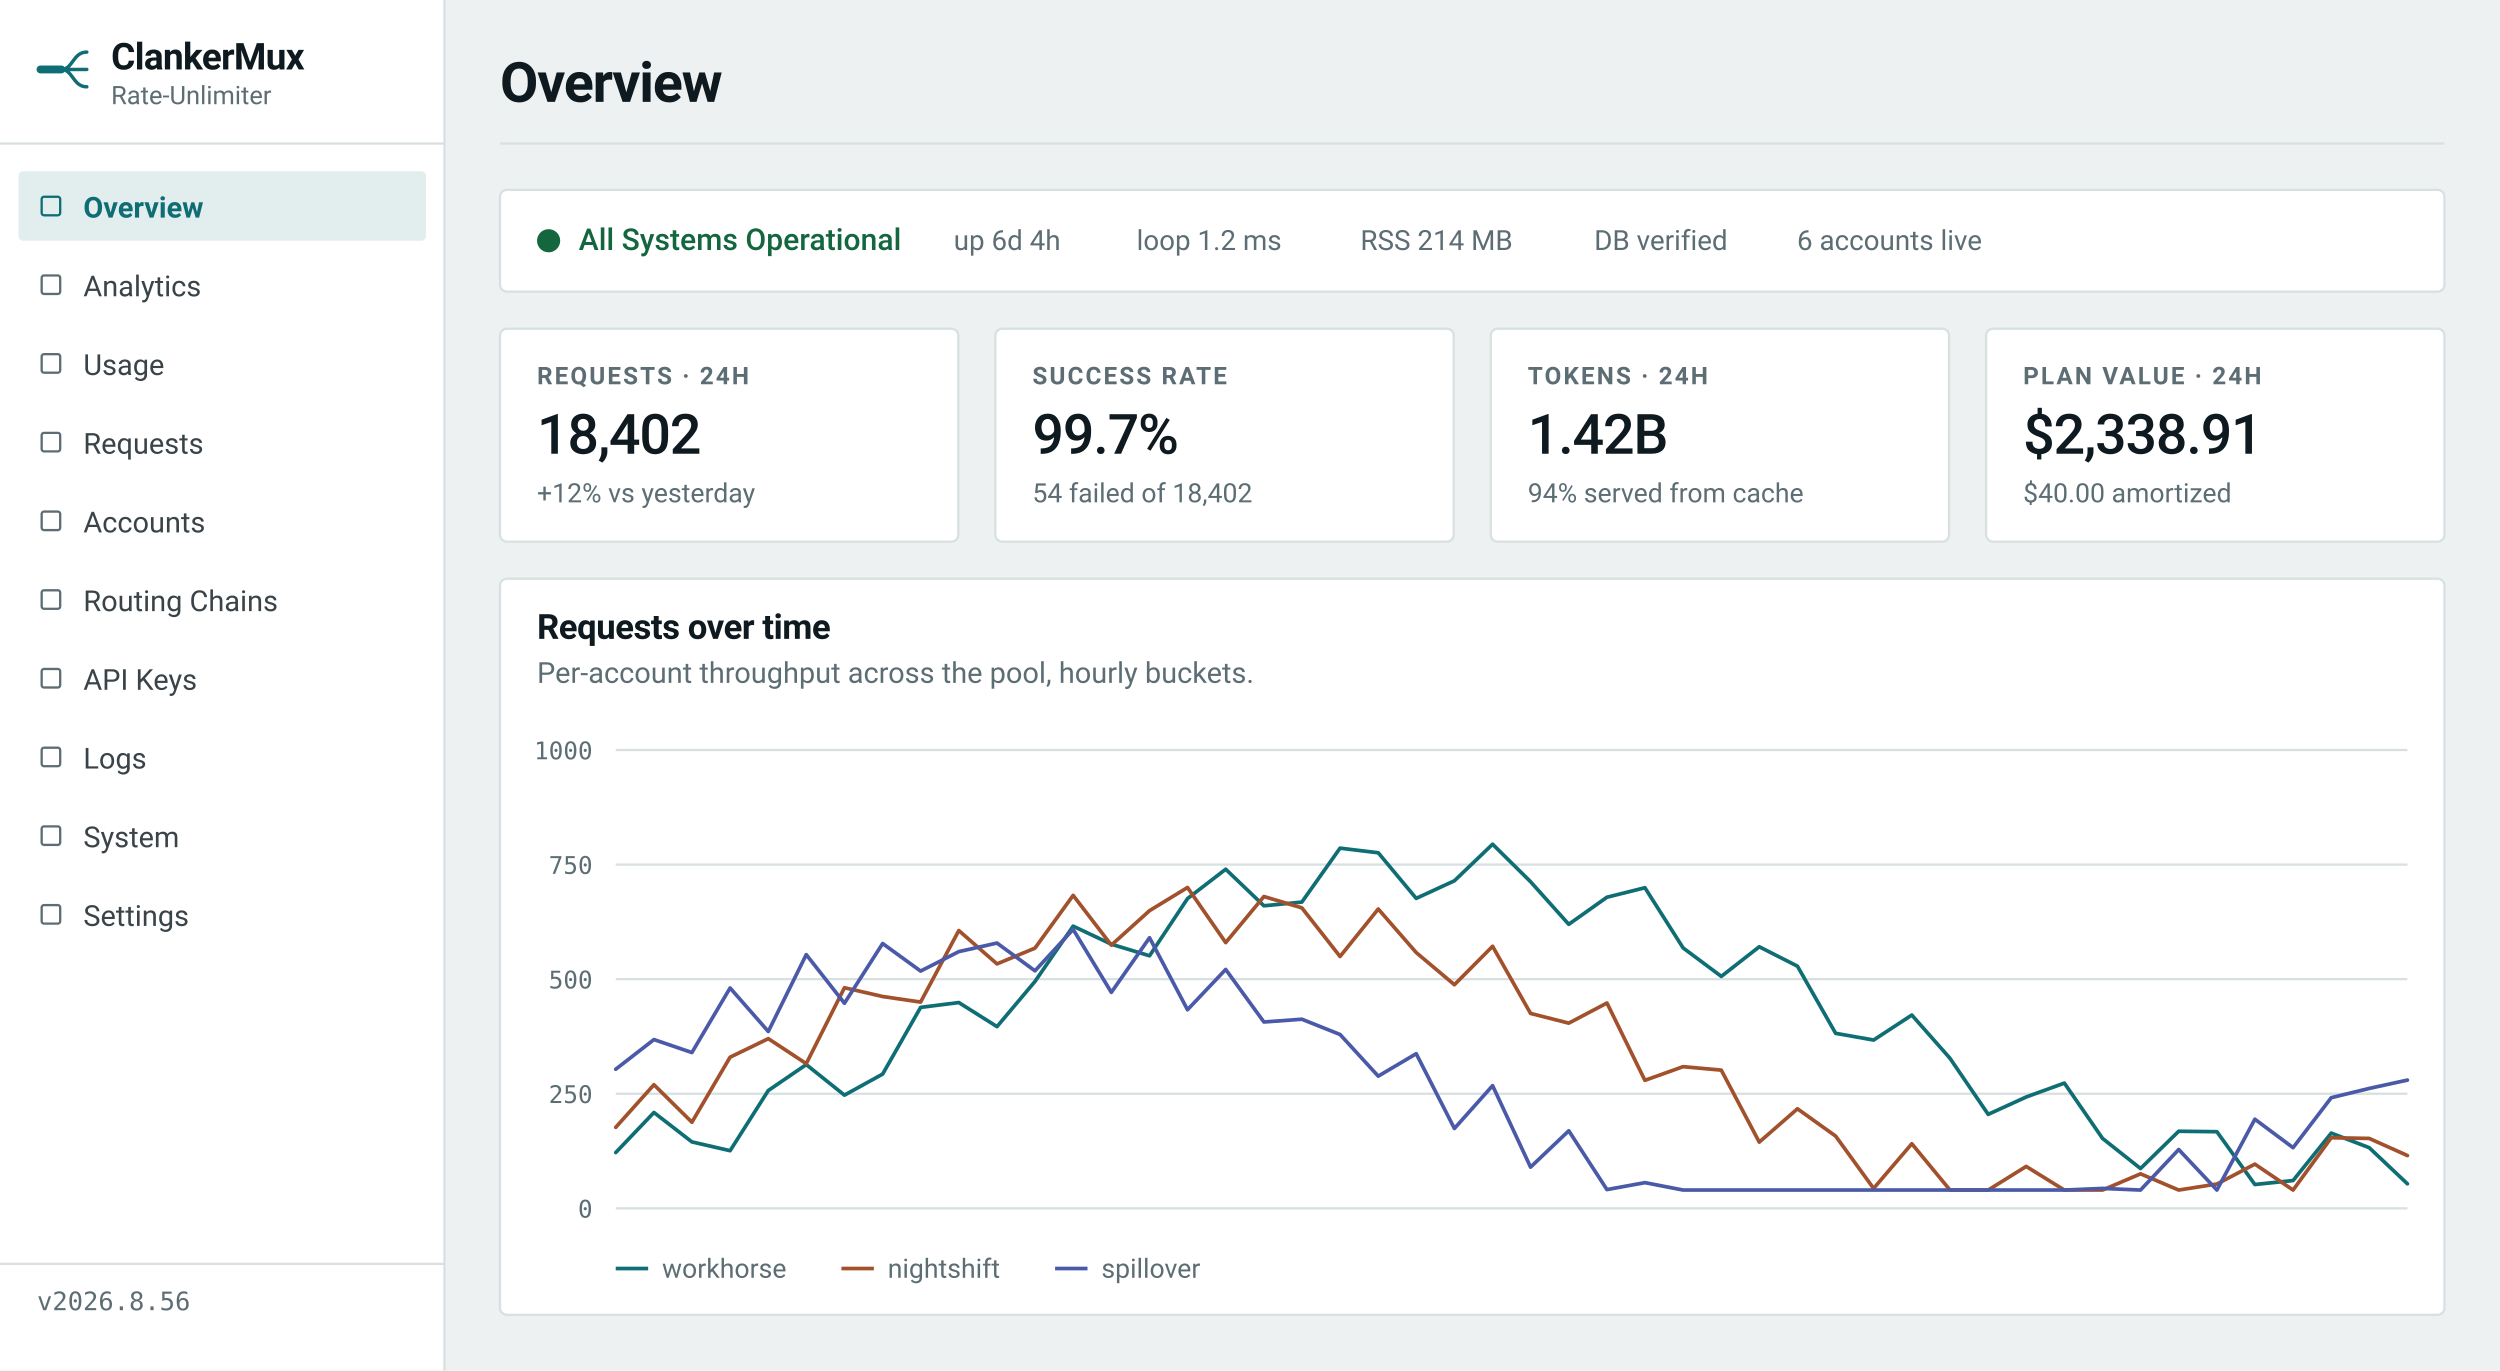
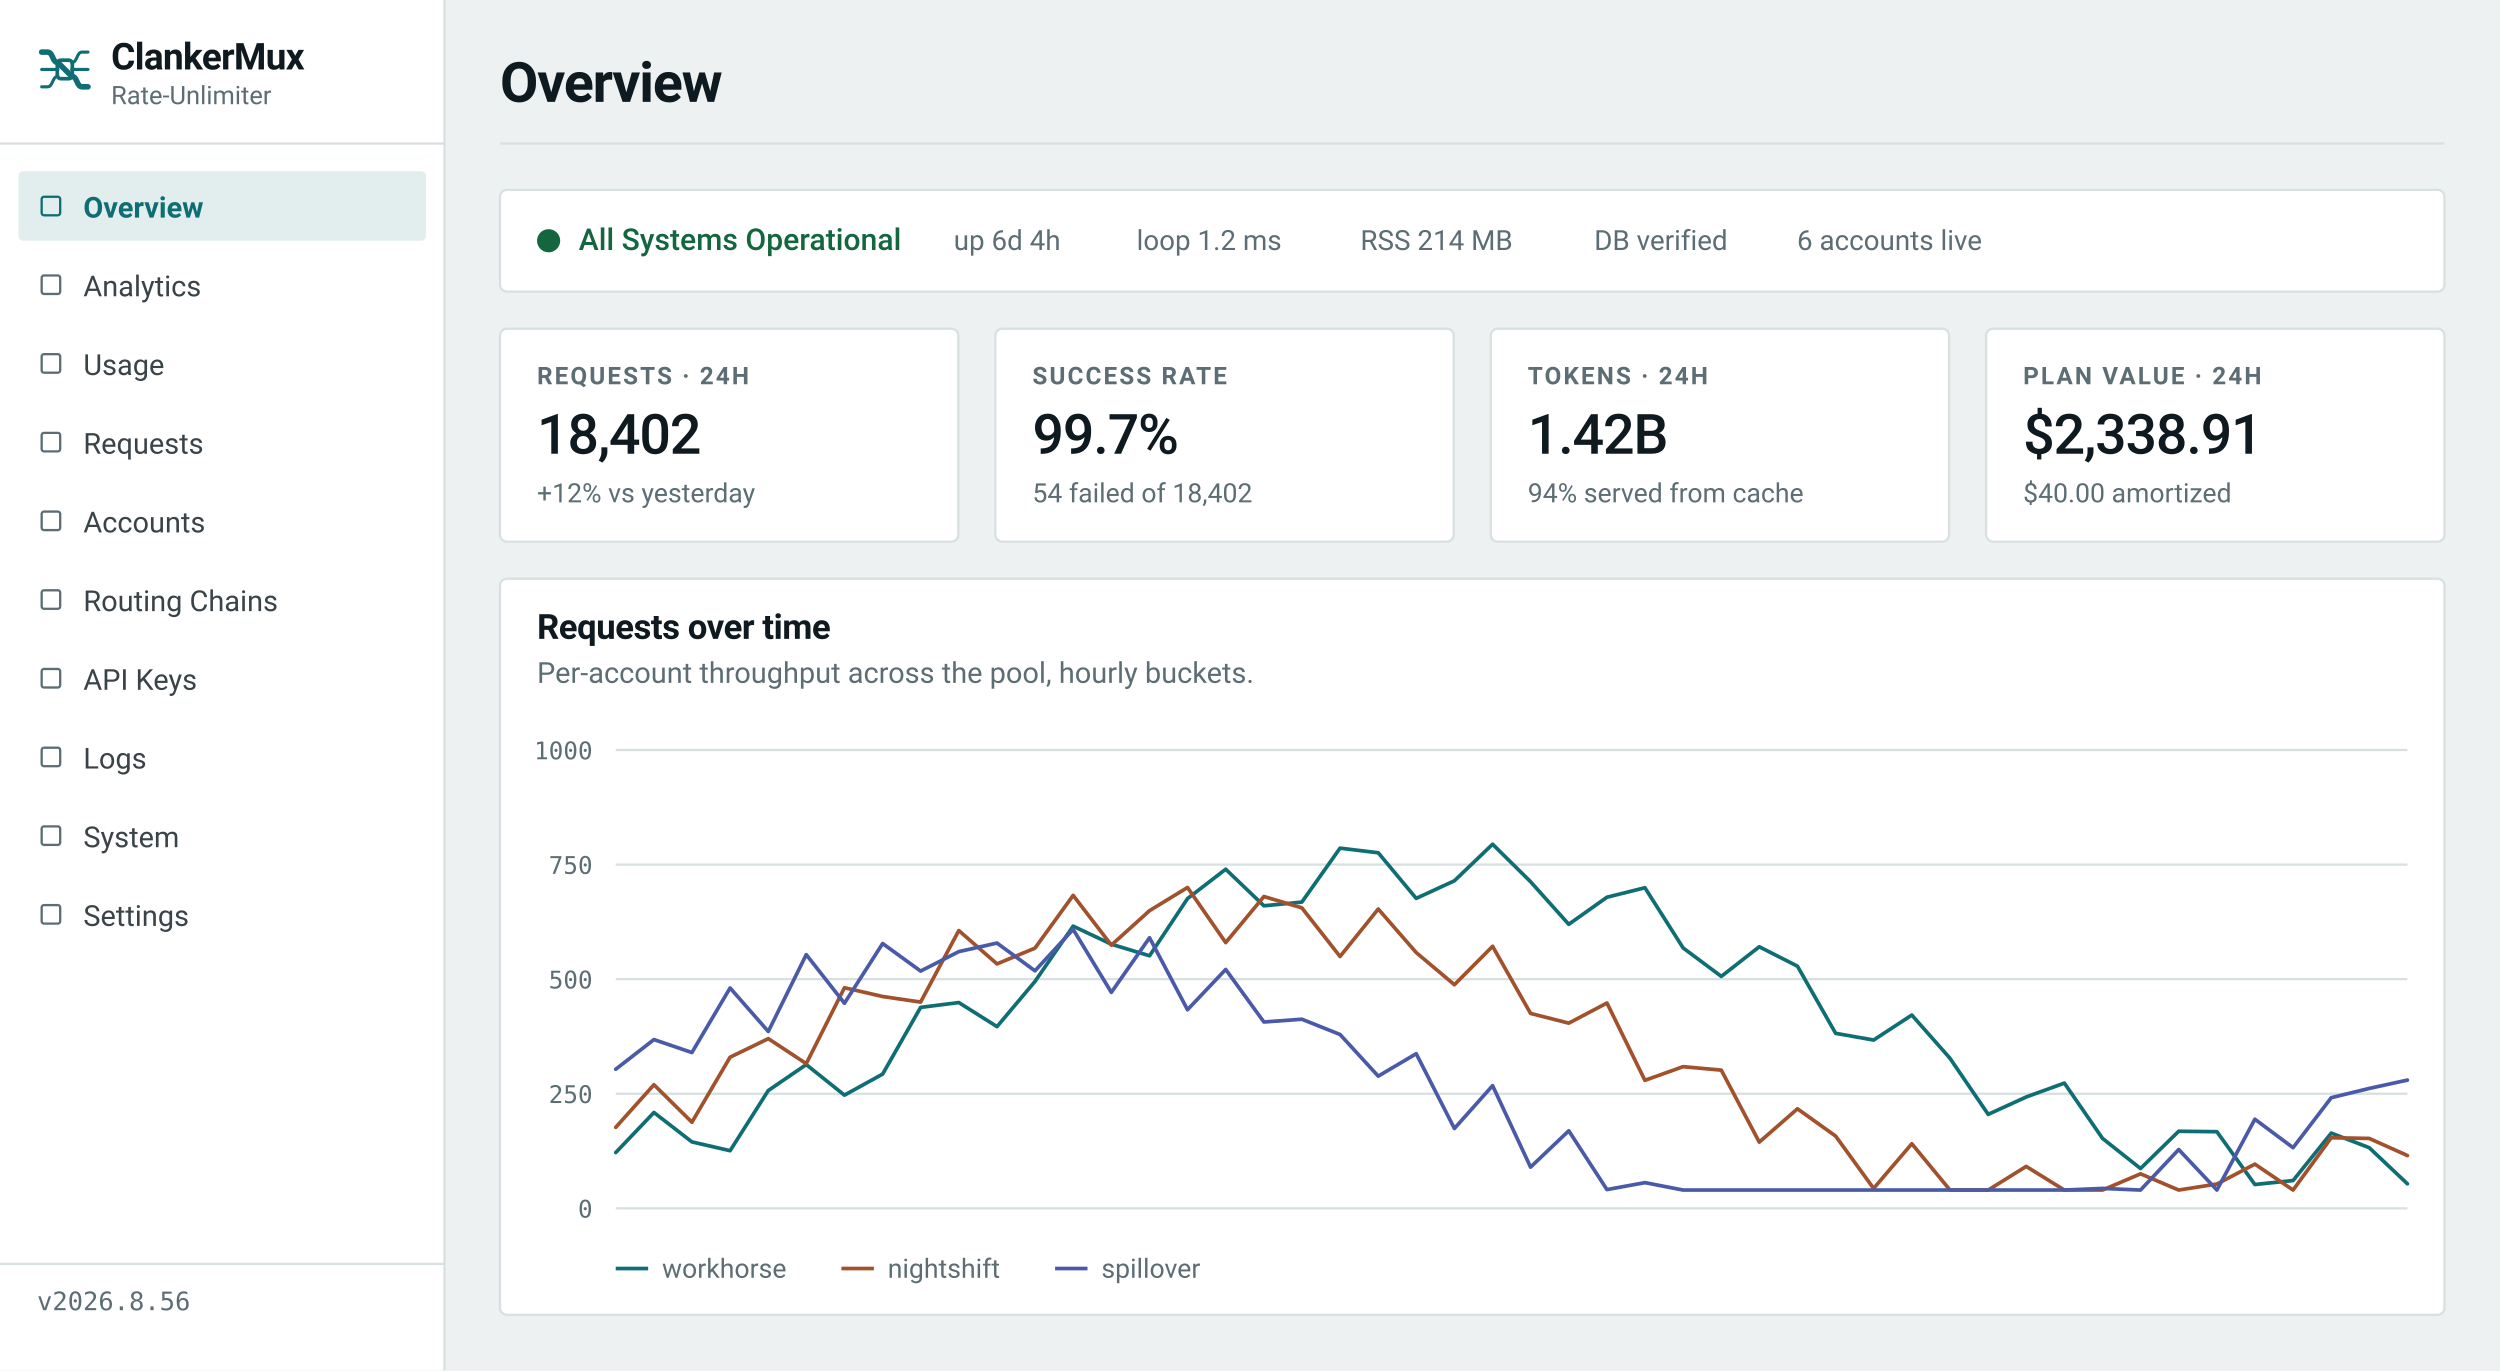
<svg xmlns="http://www.w3.org/2000/svg" viewBox="0 0 1080 592" width="1080" height="592" role="img">
  <rect x="0" y="0" width="1080" height="592" rx="0" fill="#eef1f2" />
  <rect x="0" y="0" width="192" height="592" rx="0" fill="#ffffff" />
  <line x1="192" y1="0" x2="192" y2="592" stroke="#d9e0e2" />
-   <g transform="translate(16 18) scale(1)" fill="none" stroke="#0f6d74" stroke-linecap="round">
-     <path d="M1.5 12h9" stroke-width="3.4" />
-     <path d="M10.5 12c5 0 5-7.5 11-7.5M10.5 12h11M10.5 12c5 0 5 7.5 11 7.5" stroke-width="1.5" />
+   <g transform="translate(16 18) scale(1)" fill="none" stroke="#0f6d74" stroke-linecap="round" stroke-linejoin="round">
+     <path d="M2 12h7M2 19.5h2.5C7 19.5 6.5 15 9 15M15 9c2.5 0 2-4.5 4.5-4.5H22M15 12h7" stroke-width="1.35" />
+     <rect x="8.75" y="8" width="6.5" height="8" rx="1.5" stroke-width="1.6" />
+     <path d="M2 4.5h2.5C7 4.5 6.5 9 9 9l6 6c2.5 0 2 4.5 4.5 4.5H22" stroke-width="2.4" />
  </g>
  <text x="48" y="30" font-family="Geist, ui-sans-serif, system-ui, -apple-system, 'Segoe UI', Roboto, Helvetica, Arial, sans-serif" font-size="16" fill="#0f1a20" font-weight="600" letter-spacing="-0.3">ClankerMux</text>
  <text x="48" y="45" font-family="Geist, ui-sans-serif, system-ui, -apple-system, 'Segoe UI', Roboto, Helvetica, Arial, sans-serif" font-size="11" fill="#5c6d74">Rate-Unlimiter</text>
  <line x1="0" y1="62" x2="192" y2="62" stroke="#d9e0e2" />
  <rect x="8" y="74" width="176" height="30" rx="2" fill="#e2edee" />
  <rect x="18" y="85" width="8" height="8" rx="1" fill="none" stroke="#0f6d74" />
  <text x="36" y="94" font-family="Geist, ui-sans-serif, system-ui, -apple-system, 'Segoe UI', Roboto, Helvetica, Arial, sans-serif" font-size="12.5" fill="#0f6d74" font-weight="600" opacity="1">Overview</text>
  <rect x="18" y="119" width="8" height="8" rx="1" fill="none" stroke="#5c6d74" />
  <text x="36" y="128" font-family="Geist, ui-sans-serif, system-ui, -apple-system, 'Segoe UI', Roboto, Helvetica, Arial, sans-serif" font-size="12.5" fill="#0f1a20" font-weight="400" opacity="0.82">Analytics</text>
  <rect x="18" y="153" width="8" height="8" rx="1" fill="none" stroke="#5c6d74" />
  <text x="36" y="162" font-family="Geist, ui-sans-serif, system-ui, -apple-system, 'Segoe UI', Roboto, Helvetica, Arial, sans-serif" font-size="12.5" fill="#0f1a20" font-weight="400" opacity="0.82">Usage</text>
  <rect x="18" y="187" width="8" height="8" rx="1" fill="none" stroke="#5c6d74" />
  <text x="36" y="196" font-family="Geist, ui-sans-serif, system-ui, -apple-system, 'Segoe UI', Roboto, Helvetica, Arial, sans-serif" font-size="12.5" fill="#0f1a20" font-weight="400" opacity="0.82">Requests</text>
  <rect x="18" y="221" width="8" height="8" rx="1" fill="none" stroke="#5c6d74" />
  <text x="36" y="230" font-family="Geist, ui-sans-serif, system-ui, -apple-system, 'Segoe UI', Roboto, Helvetica, Arial, sans-serif" font-size="12.5" fill="#0f1a20" font-weight="400" opacity="0.82">Accounts</text>
  <rect x="18" y="255" width="8" height="8" rx="1" fill="none" stroke="#5c6d74" />
  <text x="36" y="264" font-family="Geist, ui-sans-serif, system-ui, -apple-system, 'Segoe UI', Roboto, Helvetica, Arial, sans-serif" font-size="12.5" fill="#0f1a20" font-weight="400" opacity="0.82">Routing Chains</text>
  <rect x="18" y="289" width="8" height="8" rx="1" fill="none" stroke="#5c6d74" />
  <text x="36" y="298" font-family="Geist, ui-sans-serif, system-ui, -apple-system, 'Segoe UI', Roboto, Helvetica, Arial, sans-serif" font-size="12.5" fill="#0f1a20" font-weight="400" opacity="0.82">API Keys</text>
  <rect x="18" y="323" width="8" height="8" rx="1" fill="none" stroke="#5c6d74" />
  <text x="36" y="332" font-family="Geist, ui-sans-serif, system-ui, -apple-system, 'Segoe UI', Roboto, Helvetica, Arial, sans-serif" font-size="12.5" fill="#0f1a20" font-weight="400" opacity="0.82">Logs</text>
  <rect x="18" y="357" width="8" height="8" rx="1" fill="none" stroke="#5c6d74" />
  <text x="36" y="366" font-family="Geist, ui-sans-serif, system-ui, -apple-system, 'Segoe UI', Roboto, Helvetica, Arial, sans-serif" font-size="12.5" fill="#0f1a20" font-weight="400" opacity="0.82">System</text>
  <rect x="18" y="391" width="8" height="8" rx="1" fill="none" stroke="#5c6d74" />
  <text x="36" y="400" font-family="Geist, ui-sans-serif, system-ui, -apple-system, 'Segoe UI', Roboto, Helvetica, Arial, sans-serif" font-size="12.5" fill="#0f1a20" font-weight="400" opacity="0.82">Settings</text>
  <line x1="0" y1="546" x2="192" y2="546" stroke="#d9e0e2" />
  <text x="16" y="566" font-family="'Geist Mono', ui-monospace, SFMono-Regular, Menlo, Consolas, monospace" font-size="11" fill="#5c6d74">v2026.8.56</text>
  <text x="216" y="44" font-family="Geist, ui-sans-serif, system-ui, -apple-system, 'Segoe UI', Roboto, Helvetica, Arial, sans-serif" font-size="24" fill="#0f1a20" font-weight="600" letter-spacing="-0.5">Overview</text>
  <line x1="216" y1="62" x2="1056" y2="62" stroke="#d9e0e2" />
  <rect x="216" y="82" width="840" height="44" rx="3" fill="#ffffff" stroke="#d9e0e2" />
  <circle cx="237" cy="104" r="5" fill="#14663f" />
  <text x="250" y="108" font-family="Geist, ui-sans-serif, system-ui, -apple-system, 'Segoe UI', Roboto, Helvetica, Arial, sans-serif" font-size="13" fill="#14663f" font-weight="500">All Systems Operational</text>
  <text x="412" y="108" font-family="Geist, ui-sans-serif, system-ui, -apple-system, 'Segoe UI', Roboto, Helvetica, Arial, sans-serif" font-size="12" fill="#5c6d74">up 6d 4h</text>
  <text x="491" y="108" font-family="Geist, ui-sans-serif, system-ui, -apple-system, 'Segoe UI', Roboto, Helvetica, Arial, sans-serif" font-size="12" fill="#5c6d74">loop 1.2 ms</text>
  <text x="587.7" y="108" font-family="Geist, ui-sans-serif, system-ui, -apple-system, 'Segoe UI', Roboto, Helvetica, Arial, sans-serif" font-size="12" fill="#5c6d74">RSS 214 MB</text>
  <text x="688.7" y="108" font-family="Geist, ui-sans-serif, system-ui, -apple-system, 'Segoe UI', Roboto, Helvetica, Arial, sans-serif" font-size="12" fill="#5c6d74">DB verified</text>
  <text x="776.3" y="108" font-family="Geist, ui-sans-serif, system-ui, -apple-system, 'Segoe UI', Roboto, Helvetica, Arial, sans-serif" font-size="12" fill="#5c6d74">6 accounts live</text>
  <rect x="216" y="142" width="198" height="92" rx="3" fill="#ffffff" stroke="#d9e0e2" />
  <text x="232" y="166" font-family="Geist, ui-sans-serif, system-ui, -apple-system, 'Segoe UI', Roboto, Helvetica, Arial, sans-serif" font-size="10.5" fill="#5c6d74" font-weight="600" letter-spacing="0.9">REQUESTS · 24H</text>
  <text x="232" y="196" font-family="Geist, ui-sans-serif, system-ui, -apple-system, 'Segoe UI', Roboto, Helvetica, Arial, sans-serif" font-size="24" fill="#0f1a20" font-weight="500" letter-spacing="-0.5">18,402</text>
  <text x="232" y="217" font-family="Geist, ui-sans-serif, system-ui, -apple-system, 'Segoe UI', Roboto, Helvetica, Arial, sans-serif" font-size="11.5" fill="#5c6d74">+12% vs yesterday</text>
  <rect x="430" y="142" width="198" height="92" rx="3" fill="#ffffff" stroke="#d9e0e2" />
  <text x="446" y="166" font-family="Geist, ui-sans-serif, system-ui, -apple-system, 'Segoe UI', Roboto, Helvetica, Arial, sans-serif" font-size="10.5" fill="#5c6d74" font-weight="600" letter-spacing="0.9">SUCCESS RATE</text>
  <text x="446" y="196" font-family="Geist, ui-sans-serif, system-ui, -apple-system, 'Segoe UI', Roboto, Helvetica, Arial, sans-serif" font-size="24" fill="#0f1a20" font-weight="500" letter-spacing="-0.5">99.7%</text>
  <text x="446" y="217" font-family="Geist, ui-sans-serif, system-ui, -apple-system, 'Segoe UI', Roboto, Helvetica, Arial, sans-serif" font-size="11.5" fill="#5c6d74">54 failed of 18,402</text>
  <rect x="644" y="142" width="198" height="92" rx="3" fill="#ffffff" stroke="#d9e0e2" />
  <text x="660" y="166" font-family="Geist, ui-sans-serif, system-ui, -apple-system, 'Segoe UI', Roboto, Helvetica, Arial, sans-serif" font-size="10.5" fill="#5c6d74" font-weight="600" letter-spacing="0.9">TOKENS · 24H</text>
  <text x="660" y="196" font-family="Geist, ui-sans-serif, system-ui, -apple-system, 'Segoe UI', Roboto, Helvetica, Arial, sans-serif" font-size="24" fill="#0f1a20" font-weight="500" letter-spacing="-0.5">1.42B</text>
  <text x="660" y="217" font-family="Geist, ui-sans-serif, system-ui, -apple-system, 'Segoe UI', Roboto, Helvetica, Arial, sans-serif" font-size="11.5" fill="#5c6d74">94% served from cache</text>
  <rect x="858" y="142" width="198" height="92" rx="3" fill="#ffffff" stroke="#d9e0e2" />
  <text x="874" y="166" font-family="Geist, ui-sans-serif, system-ui, -apple-system, 'Segoe UI', Roboto, Helvetica, Arial, sans-serif" font-size="10.5" fill="#5c6d74" font-weight="600" letter-spacing="0.9">PLAN VALUE · 24H</text>
  <text x="874" y="196" font-family="Geist, ui-sans-serif, system-ui, -apple-system, 'Segoe UI', Roboto, Helvetica, Arial, sans-serif" font-size="24" fill="#0f1a20" font-weight="500" letter-spacing="-0.5">$2,338.91</text>
  <text x="874" y="217" font-family="Geist, ui-sans-serif, system-ui, -apple-system, 'Segoe UI', Roboto, Helvetica, Arial, sans-serif" font-size="11.5" fill="#5c6d74">$40.00 amortized</text>
  <rect x="216" y="250" width="840" height="318" rx="3" fill="#ffffff" stroke="#d9e0e2" />
  <text x="232" y="276" font-family="Geist, ui-sans-serif, system-ui, -apple-system, 'Segoe UI', Roboto, Helvetica, Arial, sans-serif" font-size="15" fill="#0f1a20" font-weight="600" letter-spacing="-0.2">Requests over time</text>
  <text x="232" y="295" font-family="Geist, ui-sans-serif, system-ui, -apple-system, 'Segoe UI', Roboto, Helvetica, Arial, sans-serif" font-size="12.5" fill="#5c6d74">Per-account throughput across the pool, hourly buckets.</text>
  <line x1="266" y1="324" x2="1040" y2="324" stroke="#d9e0e2" />
  <text x="256" y="328" font-family="'Geist Mono', ui-monospace, SFMono-Regular, Menlo, Consolas, monospace" font-size="10.5" fill="#5c6d74" text-anchor="end">1000</text>
  <line x1="266" y1="373.5" x2="1040" y2="373.5" stroke="#d9e0e2" />
  <text x="256" y="377.5" font-family="'Geist Mono', ui-monospace, SFMono-Regular, Menlo, Consolas, monospace" font-size="10.5" fill="#5c6d74" text-anchor="end">750</text>
  <line x1="266" y1="423" x2="1040" y2="423" stroke="#d9e0e2" />
  <text x="256" y="427" font-family="'Geist Mono', ui-monospace, SFMono-Regular, Menlo, Consolas, monospace" font-size="10.5" fill="#5c6d74" text-anchor="end">500</text>
  <line x1="266" y1="472.5" x2="1040" y2="472.5" stroke="#d9e0e2" />
  <text x="256" y="476.5" font-family="'Geist Mono', ui-monospace, SFMono-Regular, Menlo, Consolas, monospace" font-size="10.5" fill="#5c6d74" text-anchor="end">250</text>
  <line x1="266" y1="522" x2="1040" y2="522" stroke="#d9e0e2" />
  <text x="256" y="526" font-family="'Geist Mono', ui-monospace, SFMono-Regular, Menlo, Consolas, monospace" font-size="10.5" fill="#5c6d74" text-anchor="end">0</text>
  <polyline points="266,497.9 282.5,480.6 298.9,493.3 315.4,497.1 331.9,471.1 348.3,459.9 364.8,473.1 381.3,464 397.7,435.2 414.2,433.1 430.7,443.5 447.1,424 463.6,400.1 480.1,407.9 496.6,412.9 513,388.2 529.5,375.5 546,391.3 562.4,389.7 578.9,366.4 595.4,368.4 611.8,388.1 628.3,380.5 644.8,364.7 661.2,380.9 677.7,399.3 694.2,387.6 710.6,383.5 727.1,409.5 743.6,421.8 760,409 776.5,417.4 793,446.4 809.4,449.3 825.9,438.5 842.4,457.2 858.9,481.4 875.3,473.9 891.8,467.9 908.3,491.8 924.7,504.8 941.2,488.7 957.7,488.9 974.1,511.7 990.6,510 1007.1,489.5 1023.5,495.8 1040,511.4" fill="none" stroke="#0f6d74" stroke-width="1.6" stroke-linejoin="round" stroke-linecap="round" />
  <polyline points="266,487 282.5,468.6 298.9,484.8 315.4,456.7 331.9,448.7 348.3,459.5 364.8,426.7 381.3,430.5 397.7,432.9 414.2,402 430.7,416.4 447.1,409.6 463.6,386.8 480.1,408.3 496.6,393.4 513,383.4 529.5,407.2 546,387.3 562.4,392.2 578.9,413.2 595.4,392.7 611.8,411.5 628.3,425.4 644.8,408.8 661.2,437.8 677.7,442 694.2,433.3 710.6,466.7 727.1,460.8 743.6,462.3 760,493.4 776.5,479 793,490.8 809.4,513.4 825.9,494.1 842.4,514.1 858.9,514.1 875.3,503.9 891.8,514.1 908.3,514.1 924.7,507.1 941.2,514.1 957.7,511.5 974.1,502.9 990.6,514.1 1007.1,491.5 1023.5,491.8 1040,499.2" fill="none" stroke="#a1512c" stroke-width="1.6" stroke-linejoin="round" stroke-linecap="round" />
  <polyline points="266,461.9 282.5,449.1 298.9,454.7 315.4,426.8 331.9,445.6 348.3,412.4 364.8,433.4 381.3,407.6 397.7,419.5 414.2,411.1 430.7,407.4 447.1,419.4 463.6,401.5 480.1,428.7 496.6,405.1 513,436.2 529.5,418.8 546,441.5 562.4,440.3 578.9,446.9 595.4,464.9 611.8,455.2 628.3,487.5 644.8,469 661.2,504.2 677.7,488.5 694.2,513.9 710.6,510.9 727.1,514.1 743.6,514.1 760,514.1 776.5,514.1 793,514.1 809.4,514.1 825.9,514.1 842.4,514.1 858.9,514.1 875.3,514.1 891.8,514.1 908.3,513.4 924.7,514.1 941.2,496.6 957.7,514.1 974.1,483.5 990.6,495.8 1007.1,474.2 1023.5,470.2 1040,466.6" fill="none" stroke="#4a5aa8" stroke-width="1.6" stroke-linejoin="round" stroke-linecap="round" />
  <line x1="266" y1="548" x2="280" y2="548" stroke="#0f6d74" stroke-width="1.6" />
  <text x="286" y="552" font-family="Geist, ui-sans-serif, system-ui, -apple-system, 'Segoe UI', Roboto, Helvetica, Arial, sans-serif" font-size="11.5" fill="#5c6d74">workhorse</text>
  <line x1="363.5" y1="548" x2="377.5" y2="548" stroke="#a1512c" stroke-width="1.6" />
  <text x="383.5" y="552" font-family="Geist, ui-sans-serif, system-ui, -apple-system, 'Segoe UI', Roboto, Helvetica, Arial, sans-serif" font-size="11.5" fill="#5c6d74">nightshift</text>
  <line x1="455.8" y1="548" x2="469.8" y2="548" stroke="#4a5aa8" stroke-width="1.6" />
  <text x="475.8" y="552" font-family="Geist, ui-sans-serif, system-ui, -apple-system, 'Segoe UI', Roboto, Helvetica, Arial, sans-serif" font-size="11.5" fill="#5c6d74">spillover</text>
</svg>
